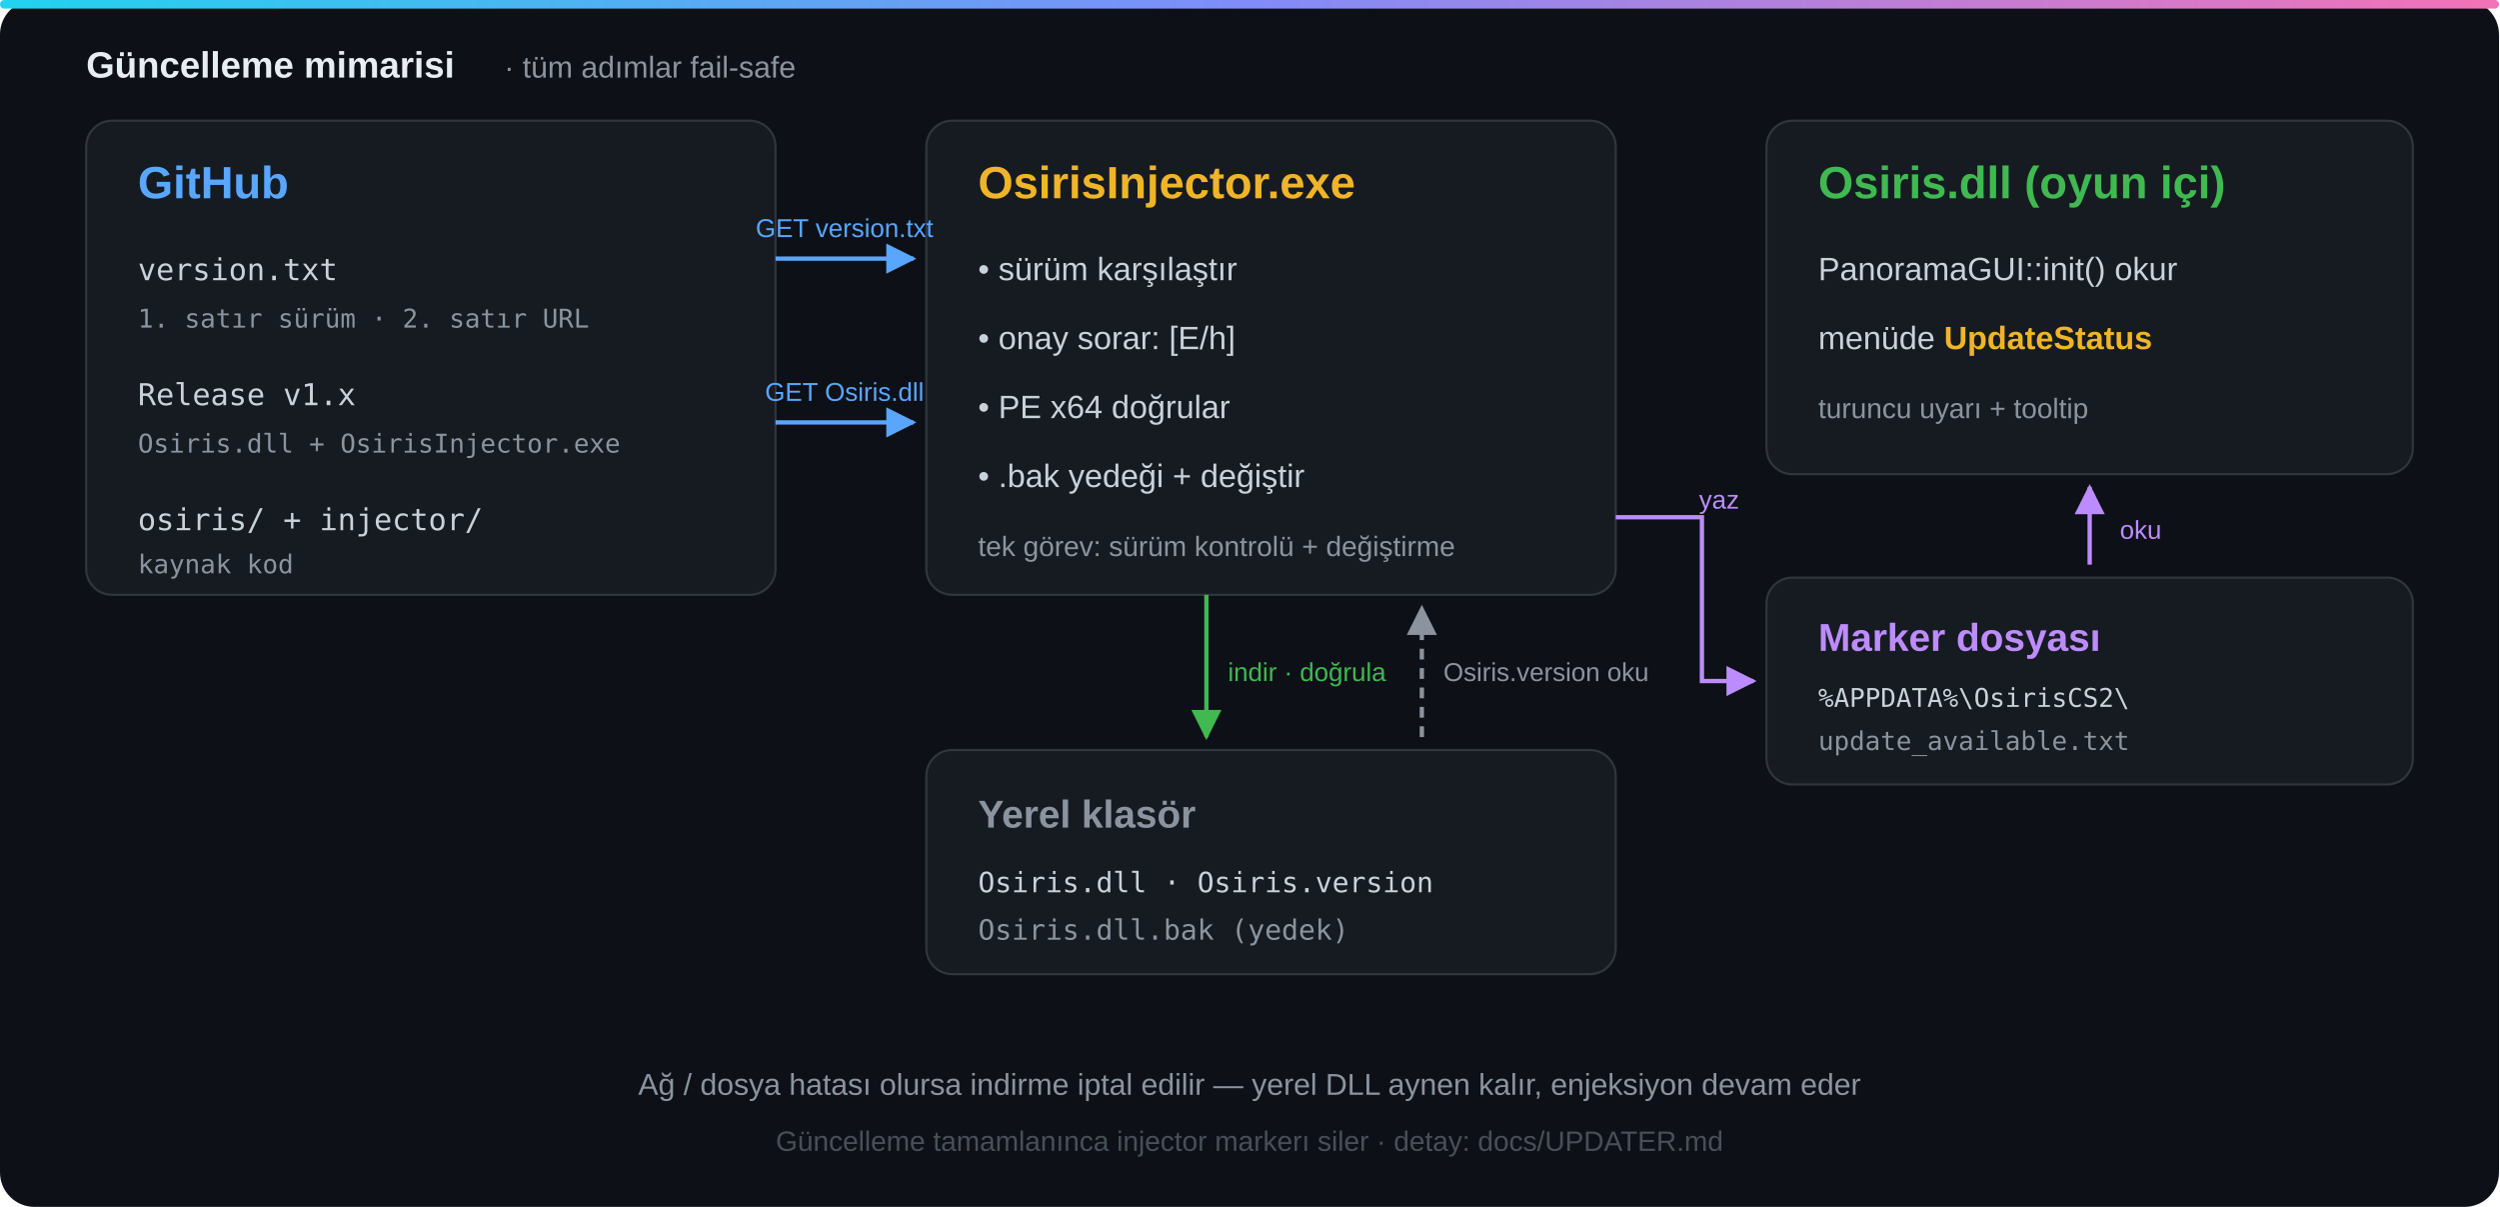
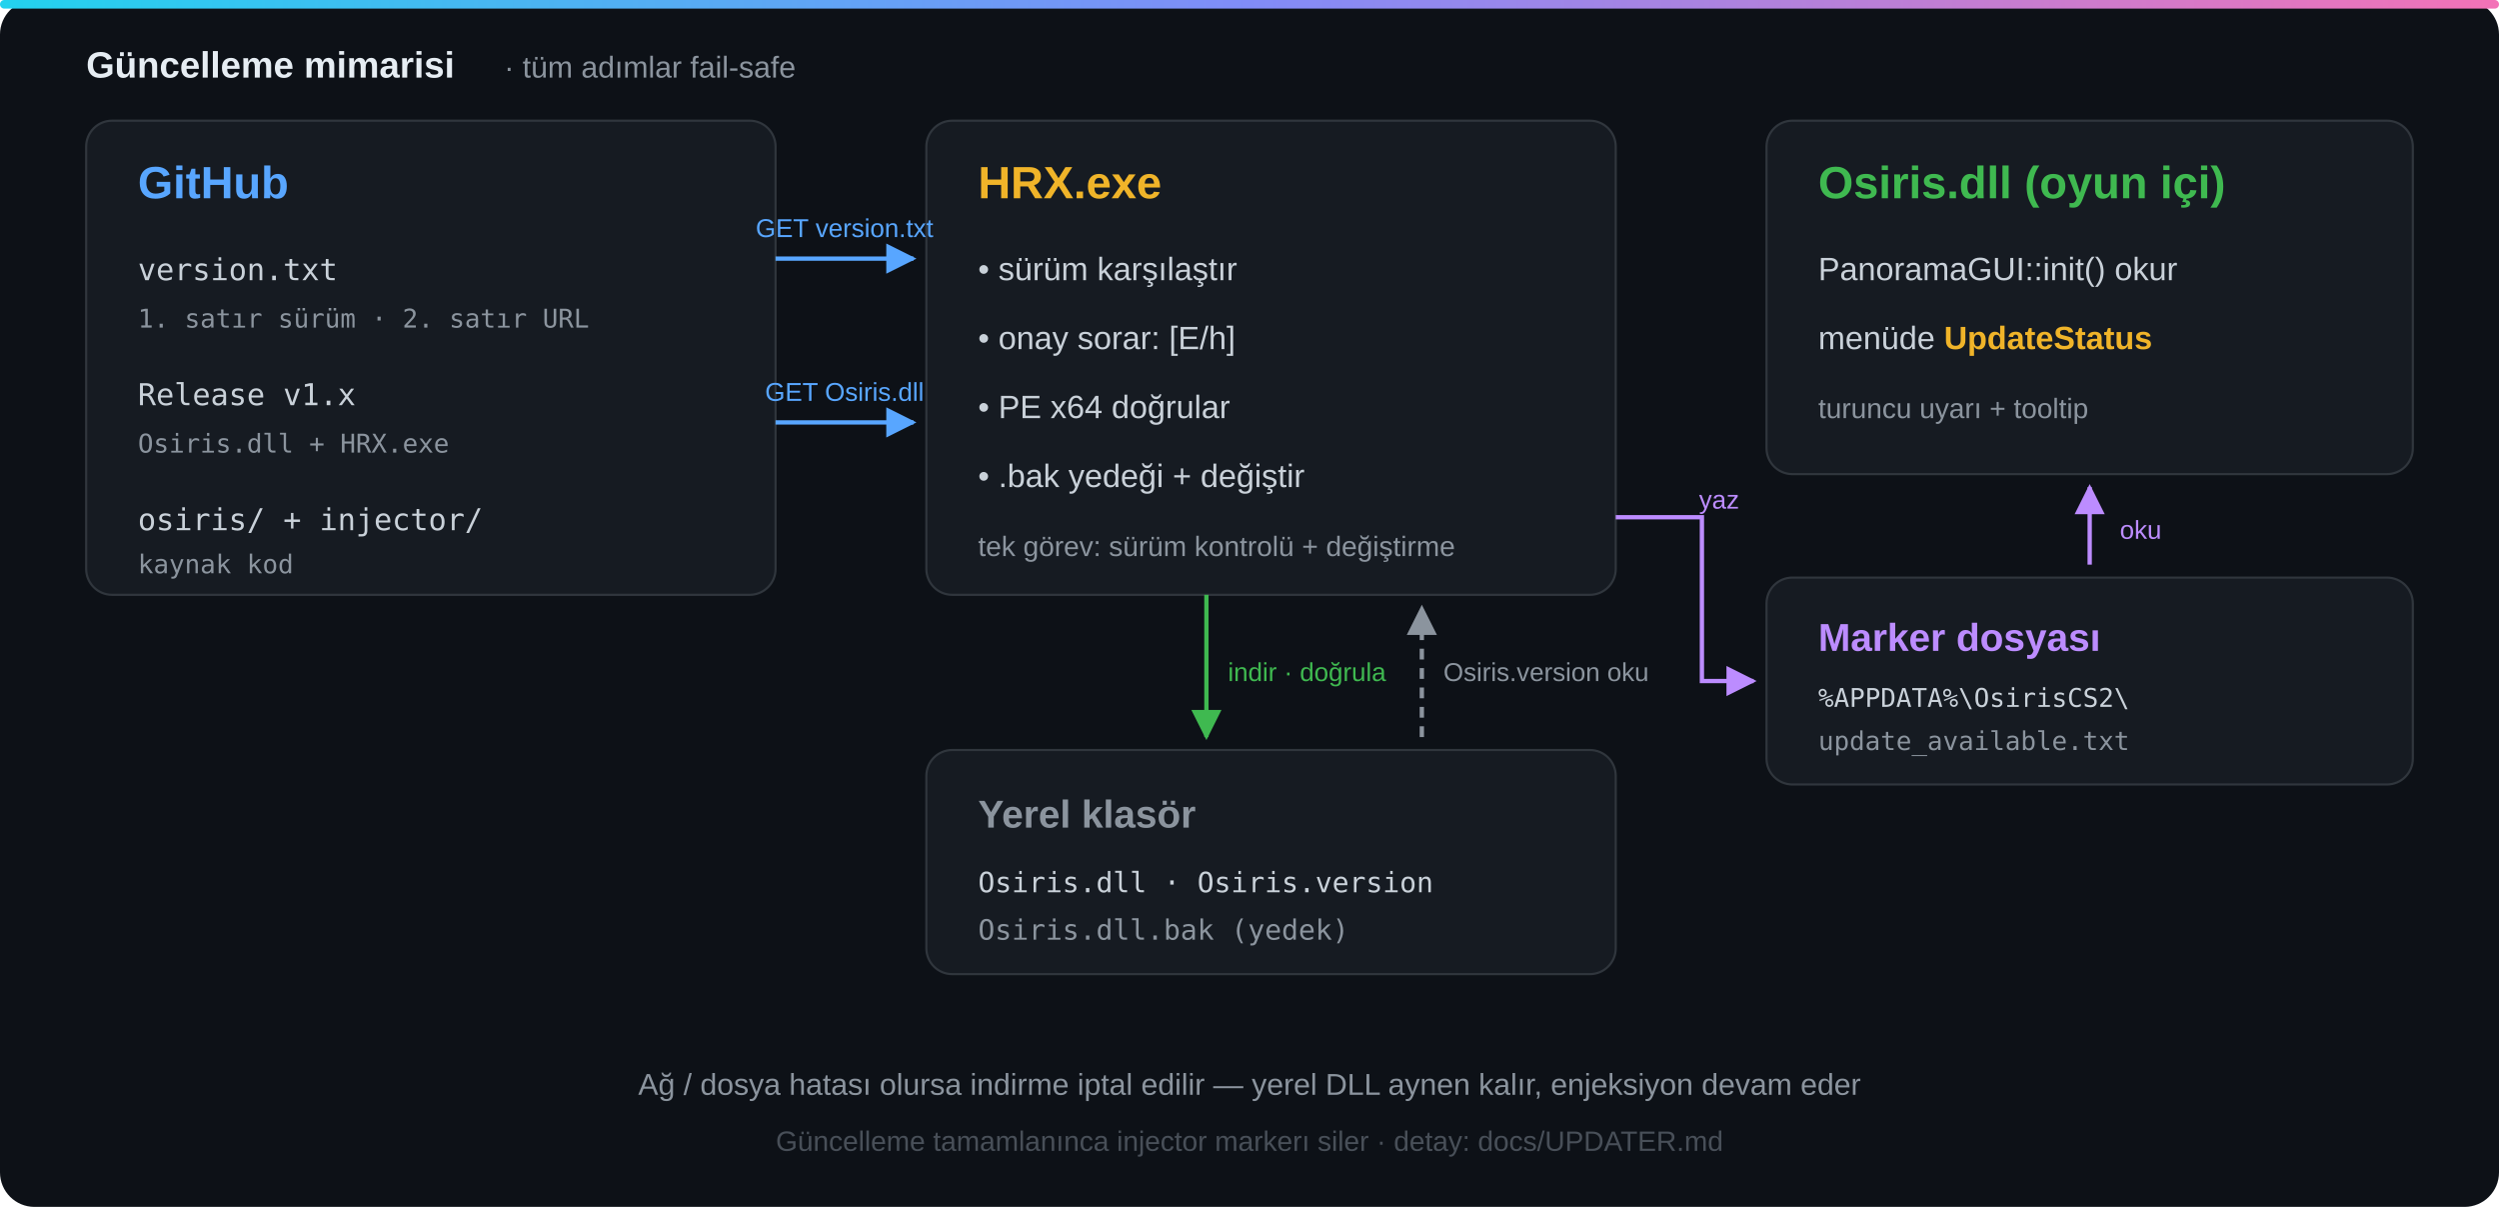
<svg xmlns="http://www.w3.org/2000/svg" viewBox="0 0 1160 560" role="img" aria-label="Guncelleme mimarisi diyagrami">
  <defs>
    <marker id="arrB" viewBox="0 0 10 10" refX="9" refY="5" markerWidth="7" markerHeight="7" orient="auto-start-reverse">
      <path d="M0 0 L10 5 L0 10 z" fill="#58a6ff" />
    </marker>
    <marker id="arrG" viewBox="0 0 10 10" refX="9" refY="5" markerWidth="7" markerHeight="7" orient="auto-start-reverse">
      <path d="M0 0 L10 5 L0 10 z" fill="#3fb950" />
    </marker>
    <marker id="arrP" viewBox="0 0 10 10" refX="9" refY="5" markerWidth="7" markerHeight="7" orient="auto-start-reverse">
      <path d="M0 0 L10 5 L0 10 z" fill="#bc8cff" />
    </marker>
    <marker id="arrN" viewBox="0 0 10 10" refX="9" refY="5" markerWidth="7" markerHeight="7" orient="auto-start-reverse">
      <path d="M0 0 L10 5 L0 10 z" fill="#8b949e" />
    </marker>
    <linearGradient id="topline" x1="0" y1="0" x2="1" y2="0">
      <stop offset="0" stop-color="#22d3ee" />
      <stop offset="0.5" stop-color="#818cf8" />
      <stop offset="1" stop-color="#f472b6" />
    </linearGradient>
  </defs>
  <rect width="1160" height="560" rx="16" fill="#0d1117" />
  <rect width="1160" height="4" rx="2" fill="url(#topline)" />
  <text x="40" y="36" font-family="Segoe UI, Arial, sans-serif" font-size="17" font-weight="600" fill="#e6edf3">Güncelleme mimarisi</text>
  <text x="234" y="36" font-family="Segoe UI, Arial, sans-serif" font-size="14" fill="#8b949e">· tüm adımlar fail-safe</text>
  <rect x="40" y="56" width="320" height="220" rx="12" fill="#161b22" stroke="#30363d" />
  <text x="64" y="92" font-family="Segoe UI, Arial, sans-serif" font-size="21" font-weight="700" fill="#58a6ff">GitHub</text>
  <g font-family="Cascadia Mono, Consolas, monospace" font-size="14">
    <text x="64" y="130" fill="#c9d1d9">version.txt</text>
    <text x="64" y="152" fill="#8b949e" font-size="12">1. satır sürüm · 2. satır URL</text>
    <text x="64" y="188" fill="#c9d1d9">Release v1.x</text>
-     <text x="64" y="210" fill="#8b949e" font-size="12">Osiris.dll + OsirisInjector.exe</text>
+     <text x="64" y="210" fill="#8b949e" font-size="12">Osiris.dll + HRX.exe</text>
    <text x="64" y="246" fill="#c9d1d9">osiris/ + injector/</text>
    <text x="64" y="266" fill="#8b949e" font-size="12">kaynak kod</text>
  </g>
  <rect x="430" y="56" width="320" height="220" rx="12" fill="#161b22" stroke="#30363d" />
-   <text x="454" y="92" font-family="Segoe UI, Arial, sans-serif" font-size="21" font-weight="700" fill="#f0b429">OsirisInjector.exe</text>
+   <text x="454" y="92" font-family="Segoe UI, Arial, sans-serif" font-size="21" font-weight="700" fill="#f0b429">HRX.exe</text>
  <g font-family="Segoe UI, Arial, sans-serif" font-size="15" fill="#c9d1d9">
    <text x="454" y="130">• sürüm karşılaştır</text>
    <text x="454" y="162">• onay sorar: [E/h]</text>
    <text x="454" y="194">• PE x64 doğrular</text>
    <text x="454" y="226">• .bak yedeği + değiştir</text>
    <text x="454" y="258" fill="#8b949e" font-size="13">tek görev: sürüm kontrolü + değiştirme</text>
  </g>
  <rect x="820" y="268" width="300" height="96" rx="12" fill="#161b22" stroke="#30363d" />
  <text x="844" y="302" font-family="Segoe UI, Arial, sans-serif" font-size="18" font-weight="700" fill="#bc8cff">Marker dosyası</text>
  <g font-family="Cascadia Mono, Consolas, monospace" font-size="12">
    <text x="844" y="328" fill="#c9d1d9">%APPDATA%\OsirisCS2\</text>
    <text x="844" y="348" fill="#8b949e">update_available.txt</text>
  </g>
  <rect x="820" y="56" width="300" height="164" rx="12" fill="#161b22" stroke="#30363d" />
  <text x="844" y="92" font-family="Segoe UI, Arial, sans-serif" font-size="21" font-weight="700" fill="#3fb950">Osiris.dll (oyun içi)</text>
  <g font-family="Segoe UI, Arial, sans-serif" font-size="15" fill="#c9d1d9">
    <text x="844" y="130">PanoramaGUI::init() okur</text>
    <text x="844" y="162">menüde <tspan font-weight="700" fill="#f0b429">UpdateStatus</tspan>
    </text>
    <text x="844" y="194" fill="#8b949e" font-size="13">turuncu uyarı + tooltip</text>
  </g>
  <rect x="430" y="348" width="320" height="104" rx="12" fill="#161b22" stroke="#30363d" />
  <text x="454" y="384" font-family="Segoe UI, Arial, sans-serif" font-size="18" font-weight="700" fill="#8b949e">Yerel klasör</text>
  <text x="454" y="414" font-family="Cascadia Mono, Consolas, monospace" font-size="13" fill="#c9d1d9">Osiris.dll · Osiris.version</text>
  <text x="454" y="436" font-family="Cascadia Mono, Consolas, monospace" font-size="13" fill="#8b949e">Osiris.dll.bak (yedek)</text>
  <line x1="360" y1="120" x2="424" y2="120" stroke="#58a6ff" stroke-width="2" marker-end="url(#arrB)" />
  <text x="392" y="110" font-family="Segoe UI, Arial, sans-serif" font-size="12" fill="#58a6ff" text-anchor="middle">GET version.txt</text>
  <line x1="360" y1="196" x2="424" y2="196" stroke="#58a6ff" stroke-width="2" marker-end="url(#arrB)" />
  <text x="392" y="186" font-family="Segoe UI, Arial, sans-serif" font-size="12" fill="#58a6ff" text-anchor="middle">GET Osiris.dll</text>
  <line x1="560" y1="276" x2="560" y2="342" stroke="#3fb950" stroke-width="2" marker-end="url(#arrG)" />
  <text x="570" y="316" font-family="Segoe UI, Arial, sans-serif" font-size="12" fill="#3fb950">indir · doğrula</text>
  <line x1="660" y1="342" x2="660" y2="282" stroke="#8b949e" stroke-width="2" stroke-dasharray="5 4" marker-end="url(#arrN)" />
  <text x="670" y="316" font-family="Segoe UI, Arial, sans-serif" font-size="12" fill="#8b949e">Osiris.version oku</text>
  <polyline points="750,240 790,240 790,316 814,316" fill="none" stroke="#bc8cff" stroke-width="2" marker-end="url(#arrP)" />
  <text x="798" y="236" font-family="Segoe UI, Arial, sans-serif" font-size="12" fill="#bc8cff" text-anchor="middle">yaz</text>
  <line x1="970" y1="262" x2="970" y2="226" stroke="#bc8cff" stroke-width="2" marker-end="url(#arrP)" />
  <text x="984" y="250" font-family="Segoe UI, Arial, sans-serif" font-size="12" fill="#bc8cff">oku</text>
  <text x="580" y="508" font-family="Segoe UI, Arial, sans-serif" font-size="14" fill="#8b949e" text-anchor="middle">Ağ / dosya hatası olursa indirme iptal edilir — yerel DLL aynen kalır, enjeksiyon devam eder</text>
  <text x="580" y="534" font-family="Segoe UI, Arial, sans-serif" font-size="13" fill="#484f58" text-anchor="middle">Güncelleme tamamlanınca injector markerı siler · detay: docs/UPDATER.md</text>
</svg>
